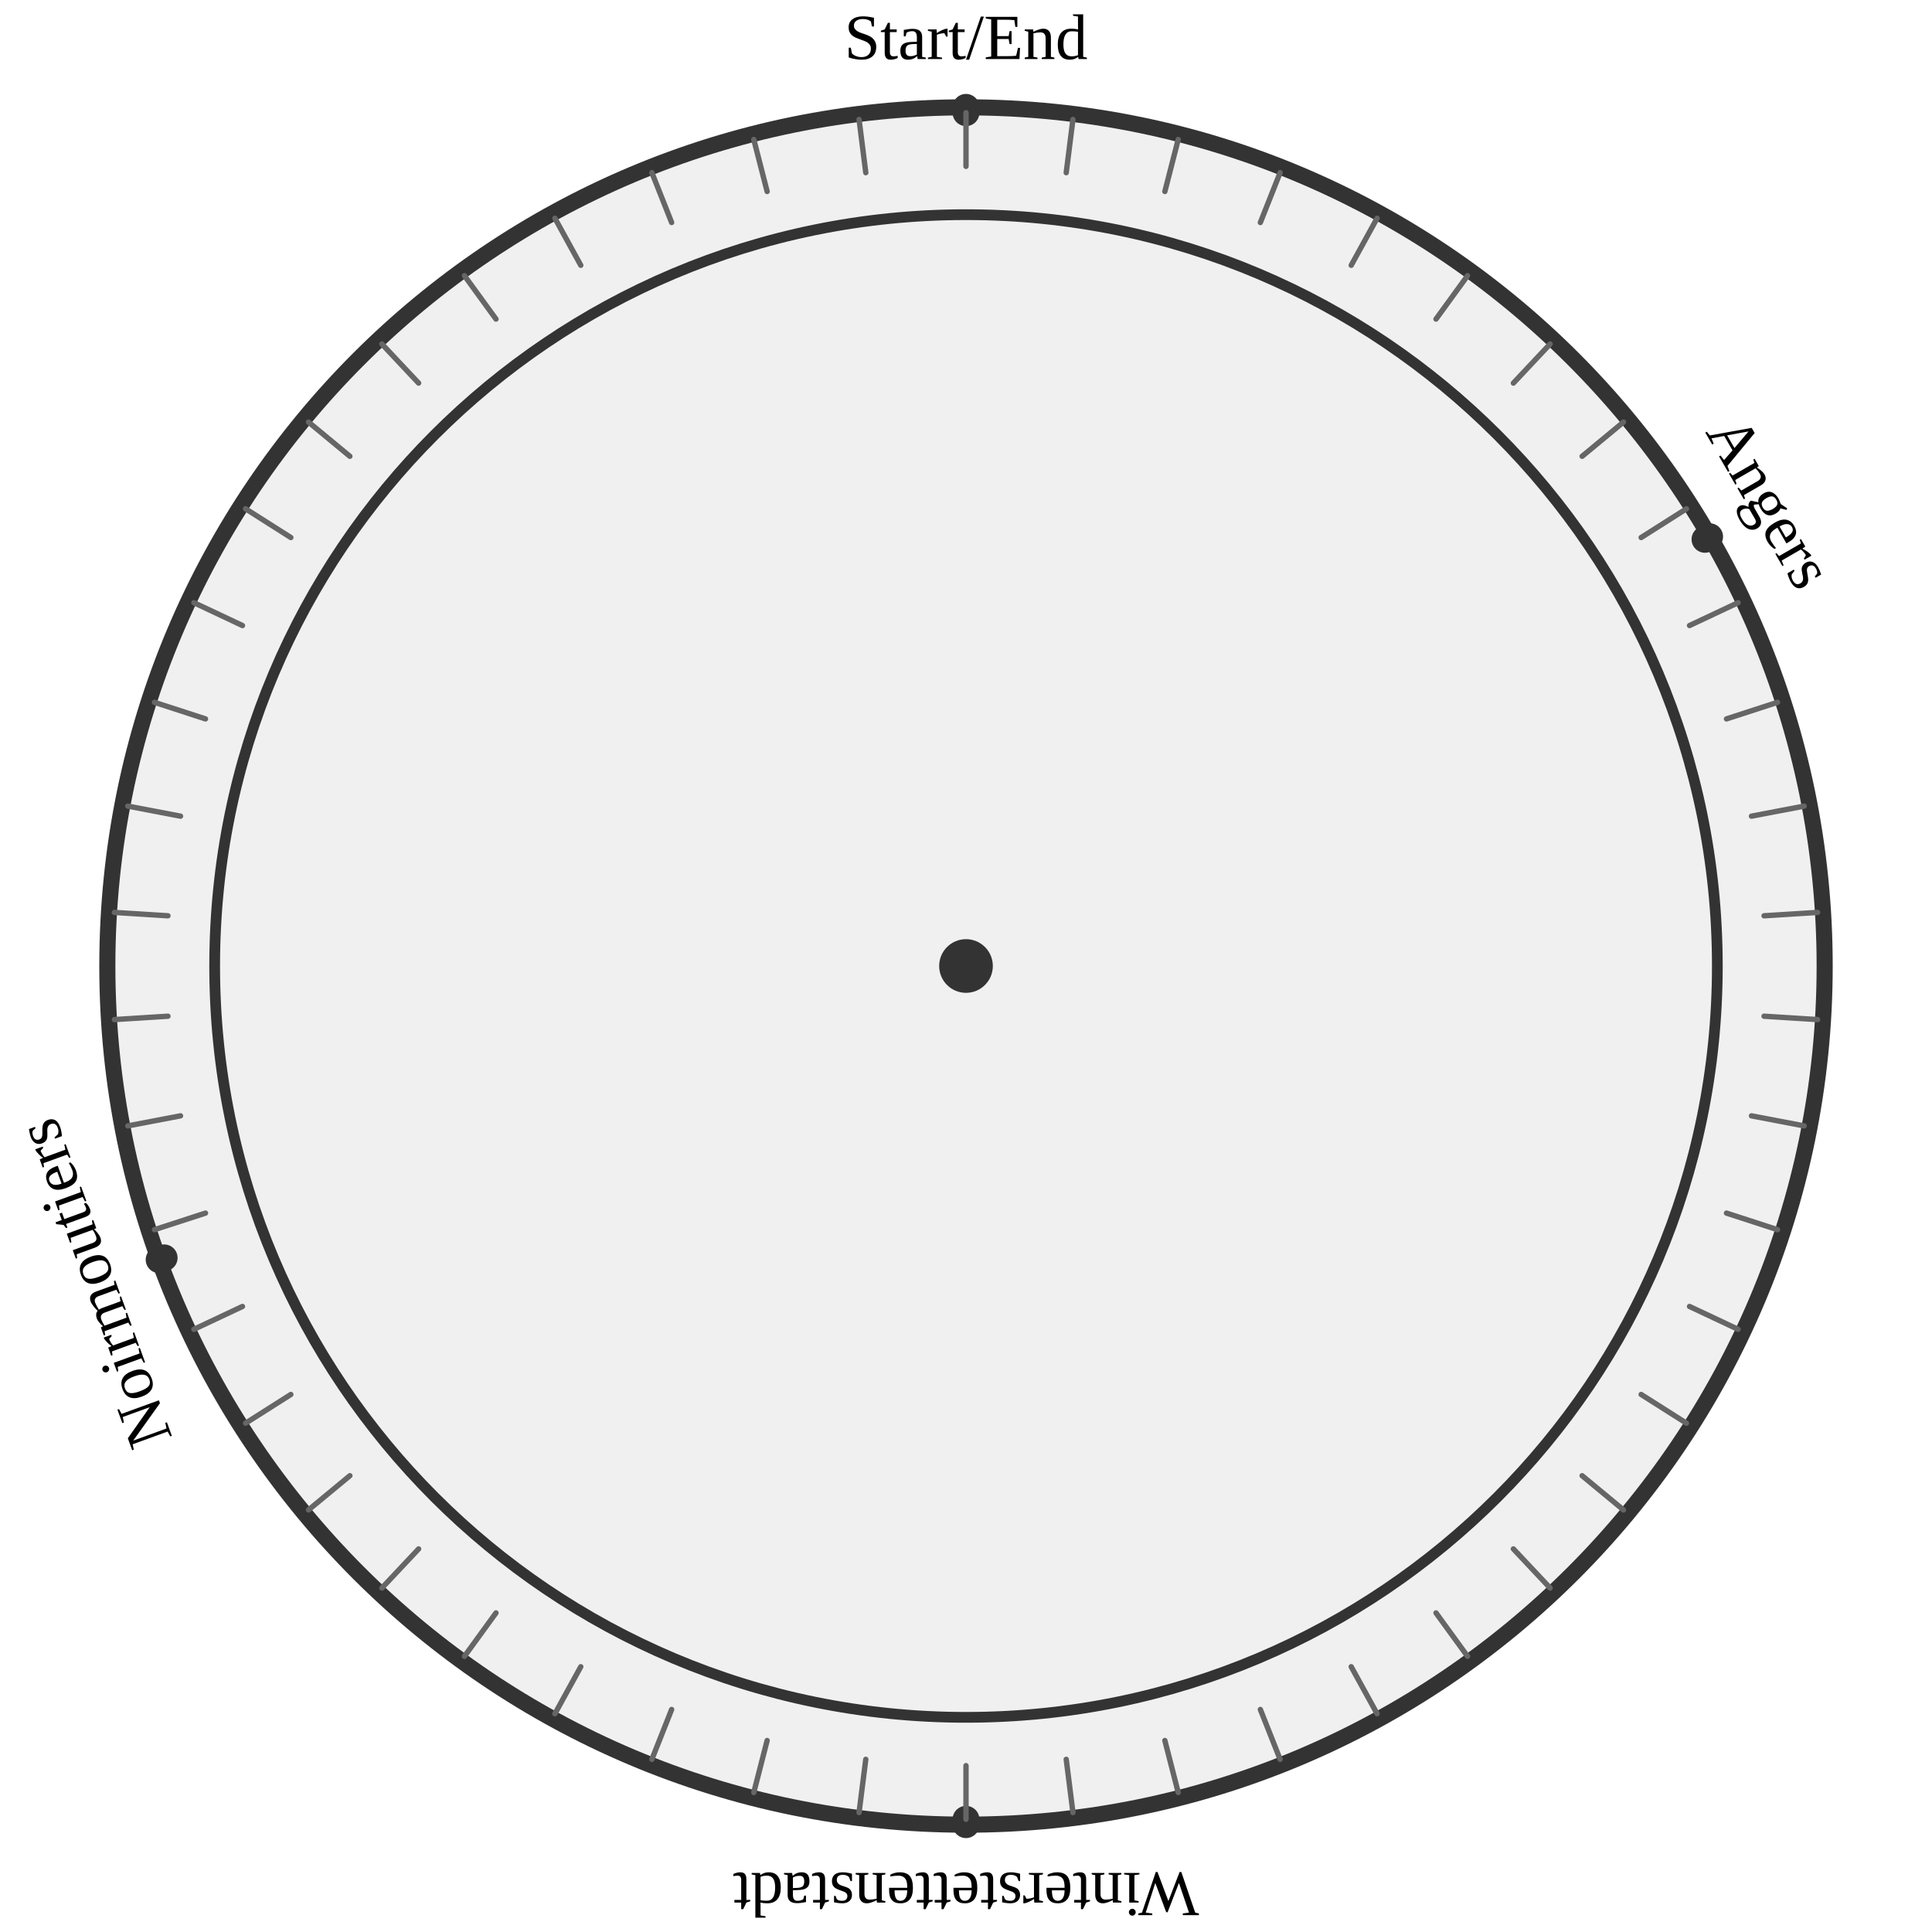
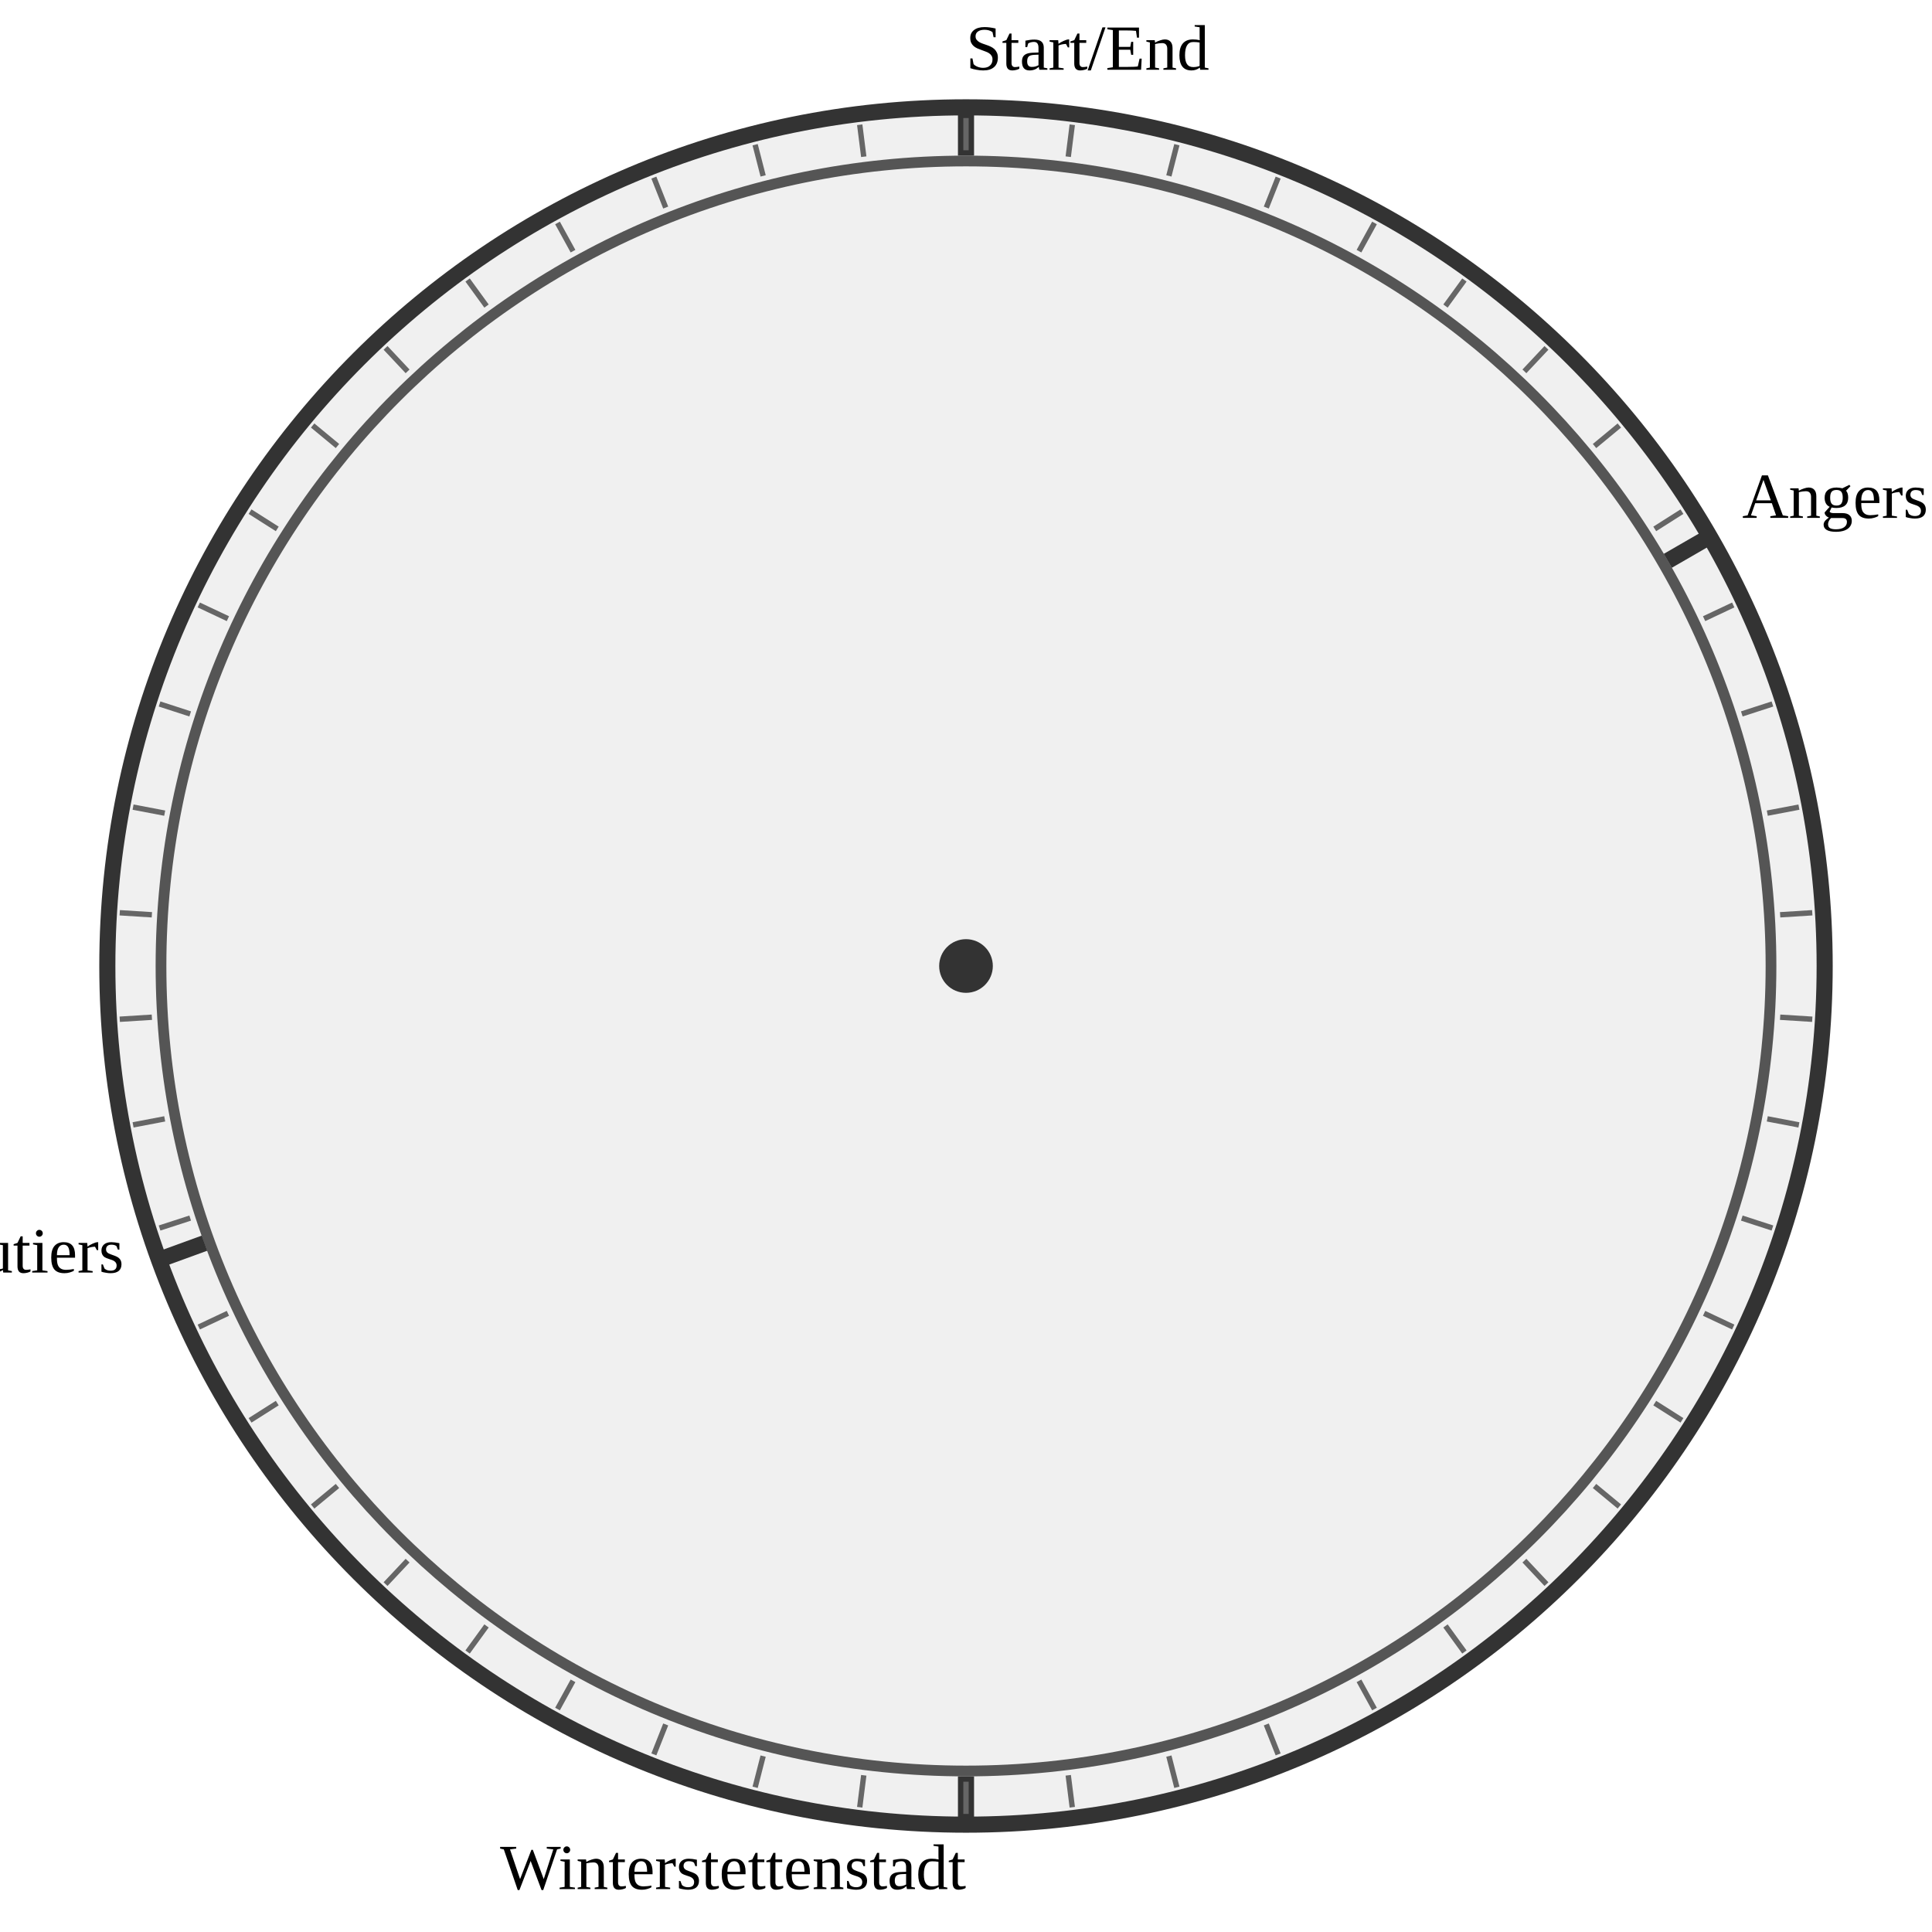
<svg xmlns="http://www.w3.org/2000/svg" height="360" viewBox="0 0 360 360" width="360">
  <g font-size="12" id="world" shape-rendering="geometricPrecision">
    <circle cx="180" cy="180" fill="#f0f0f0" r="160" stroke="#333" stroke-width="3" />
-     <circle cx="180" cy="180" fill="#f0f0f0" r="140" stroke="#333" stroke-width="2" />
-     <g transform="translate(180, 180)">
-       <path d="M0,-160 L0,-159" stroke="#333" stroke-linecap="round" stroke-width="5" transform="rotate(0)" />
-       <text text-anchor="middle" transform="rotate(0)" x="0" y="-169">
+     <circle cx="180" cy="180" fill="#f0f0f0" r="150" stroke="#555" stroke-width="2" />
+     <g>
+       <g transform="translate(180, 180)">
+         <path d="M0,-151 L0,-159" stroke="#333" stroke-width="3" transform="rotate(0)" />
+         <path d="M0,-151 L0,-159" stroke="#333" stroke-width="3" transform="rotate(60)" />
+         <path d="M0,-151 L0,-159" stroke="#333" stroke-width="3" transform="rotate(180)" />
+         <path d="M0,-151 L0,-159" stroke="#333" stroke-width="3" transform="rotate(250)" />
+         <path d="M0,-152 L0,-158" stroke="#666" stroke-width="1" transform="rotate(0)" />
+         <path d="M0,-152 L0,-158" stroke="#666" stroke-width="1" transform="rotate(7.2)" />
+         <path d="M0,-152 L0,-158" stroke="#666" stroke-width="1" transform="rotate(14.4)" />
+         <path d="M0,-152 L0,-158" stroke="#666" stroke-width="1" transform="rotate(21.6)" />
+         <path d="M0,-152 L0,-158" stroke="#666" stroke-width="1" transform="rotate(28.8)" />
+         <path d="M0,-152 L0,-158" stroke="#666" stroke-width="1" transform="rotate(36)" />
+         <path d="M0,-152 L0,-158" stroke="#666" stroke-width="1" transform="rotate(43.2)" />
+         <path d="M0,-152 L0,-158" stroke="#666" stroke-width="1" transform="rotate(50.4)" />
+         <path d="M0,-152 L0,-158" stroke="#666" stroke-width="1" transform="rotate(57.6)" />
+         <path d="M0,-152 L0,-158" stroke="#666" stroke-width="1" transform="rotate(64.8)" />
+         <path d="M0,-152 L0,-158" stroke="#666" stroke-width="1" transform="rotate(72)" />
+         <path d="M0,-152 L0,-158" stroke="#666" stroke-width="1" transform="rotate(79.2)" />
+         <path d="M0,-152 L0,-158" stroke="#666" stroke-width="1" transform="rotate(86.4)" />
+         <path d="M0,-152 L0,-158" stroke="#666" stroke-width="1" transform="rotate(93.6)" />
+         <path d="M0,-152 L0,-158" stroke="#666" stroke-width="1" transform="rotate(100.8)" />
+         <path d="M0,-152 L0,-158" stroke="#666" stroke-width="1" transform="rotate(108)" />
+         <path d="M0,-152 L0,-158" stroke="#666" stroke-width="1" transform="rotate(115.2)" />
+         <path d="M0,-152 L0,-158" stroke="#666" stroke-width="1" transform="rotate(122.4)" />
+         <path d="M0,-152 L0,-158" stroke="#666" stroke-width="1" transform="rotate(129.6)" />
+         <path d="M0,-152 L0,-158" stroke="#666" stroke-width="1" transform="rotate(136.8)" />
+         <path d="M0,-152 L0,-158" stroke="#666" stroke-width="1" transform="rotate(144)" />
+         <path d="M0,-152 L0,-158" stroke="#666" stroke-width="1" transform="rotate(151.2)" />
+         <path d="M0,-152 L0,-158" stroke="#666" stroke-width="1" transform="rotate(158.4)" />
+         <path d="M0,-152 L0,-158" stroke="#666" stroke-width="1" transform="rotate(165.6)" />
+         <path d="M0,-152 L0,-158" stroke="#666" stroke-width="1" transform="rotate(172.8)" />
+         <path d="M0,-152 L0,-158" stroke="#666" stroke-width="1" transform="rotate(180)" />
+         <path d="M0,-152 L0,-158" stroke="#666" stroke-width="1" transform="rotate(187.2)" />
+         <path d="M0,-152 L0,-158" stroke="#666" stroke-width="1" transform="rotate(194.4)" />
+         <path d="M0,-152 L0,-158" stroke="#666" stroke-width="1" transform="rotate(201.6)" />
+         <path d="M0,-152 L0,-158" stroke="#666" stroke-width="1" transform="rotate(208.8)" />
+         <path d="M0,-152 L0,-158" stroke="#666" stroke-width="1" transform="rotate(216)" />
+         <path d="M0,-152 L0,-158" stroke="#666" stroke-width="1" transform="rotate(223.2)" />
+         <path d="M0,-152 L0,-158" stroke="#666" stroke-width="1" transform="rotate(230.4)" />
+         <path d="M0,-152 L0,-158" stroke="#666" stroke-width="1" transform="rotate(237.6)" />
+         <path d="M0,-152 L0,-158" stroke="#666" stroke-width="1" transform="rotate(244.8)" />
+         <path d="M0,-152 L0,-158" stroke="#666" stroke-width="1" transform="rotate(252)" />
+         <path d="M0,-152 L0,-158" stroke="#666" stroke-width="1" transform="rotate(259.2)" />
+         <path d="M0,-152 L0,-158" stroke="#666" stroke-width="1" transform="rotate(266.4)" />
+         <path d="M0,-152 L0,-158" stroke="#666" stroke-width="1" transform="rotate(273.6)" />
+         <path d="M0,-152 L0,-158" stroke="#666" stroke-width="1" transform="rotate(280.8)" />
+         <path d="M0,-152 L0,-158" stroke="#666" stroke-width="1" transform="rotate(288)" />
+         <path d="M0,-152 L0,-158" stroke="#666" stroke-width="1" transform="rotate(295.2)" />
+         <path d="M0,-152 L0,-158" stroke="#666" stroke-width="1" transform="rotate(302.4)" />
+         <path d="M0,-152 L0,-158" stroke="#666" stroke-width="1" transform="rotate(309.6)" />
+         <path d="M0,-152 L0,-158" stroke="#666" stroke-width="1" transform="rotate(316.8)" />
+         <path d="M0,-152 L0,-158" stroke="#666" stroke-width="1" transform="rotate(324)" />
+         <path d="M0,-152 L0,-158" stroke="#666" stroke-width="1" transform="rotate(331.2)" />
+         <path d="M0,-152 L0,-158" stroke="#666" stroke-width="1" transform="rotate(338.4)" />
+         <path d="M0,-152 L0,-158" stroke="#666" stroke-width="1" transform="rotate(345.6)" />
+         <path d="M0,-152 L0,-158" stroke="#666" stroke-width="1" transform="rotate(352.8)" />
+       </g>
+       <g transform="translate(180, 180)">
+         <text text-anchor="start" x="0" y="-167">
Start/End
</text>
-       <path d="M0,-160 L0,-159" stroke="#333" stroke-linecap="round" stroke-width="5" transform="rotate(60)" />
-       <text text-anchor="middle" transform="rotate(60)" x="0" y="-169">
+         <text text-anchor="start" x="144.626" y="-83.5">
Angers
</text>
-       <path d="M0,-160 L0,-159" stroke="#333" stroke-linecap="round" stroke-width="5" transform="rotate(180)" />
-       <text text-anchor="middle" transform="rotate(180)" x="0" y="-169">
+         <text text-anchor="end" x="0" y="172">
Winterstettenstadt
</text>
-       <path d="M0,-160 L0,-159" stroke="#333" stroke-linecap="round" stroke-width="5" transform="rotate(250)" />
-       <text text-anchor="middle" transform="rotate(250)" x="0" y="-169">
+         <text text-anchor="end" x="-156.929" y="57.117">
Noirmoutiers
</text>
-       <path d="M0,-149 L0,-159" stroke="#666" stroke-linecap="round" stroke-width="1" transform="rotate(0)" />
-       <path d="M0,-149 L0,-159" stroke="#666" stroke-linecap="round" stroke-width="1" transform="rotate(7.2)" />
-       <path d="M0,-149 L0,-159" stroke="#666" stroke-linecap="round" stroke-width="1" transform="rotate(14.4)" />
-       <path d="M0,-149 L0,-159" stroke="#666" stroke-linecap="round" stroke-width="1" transform="rotate(21.6)" />
-       <path d="M0,-149 L0,-159" stroke="#666" stroke-linecap="round" stroke-width="1" transform="rotate(28.8)" />
-       <path d="M0,-149 L0,-159" stroke="#666" stroke-linecap="round" stroke-width="1" transform="rotate(36)" />
-       <path d="M0,-149 L0,-159" stroke="#666" stroke-linecap="round" stroke-width="1" transform="rotate(43.2)" />
-       <path d="M0,-149 L0,-159" stroke="#666" stroke-linecap="round" stroke-width="1" transform="rotate(50.4)" />
-       <path d="M0,-149 L0,-159" stroke="#666" stroke-linecap="round" stroke-width="1" transform="rotate(57.6)" />
-       <path d="M0,-149 L0,-159" stroke="#666" stroke-linecap="round" stroke-width="1" transform="rotate(64.8)" />
-       <path d="M0,-149 L0,-159" stroke="#666" stroke-linecap="round" stroke-width="1" transform="rotate(72)" />
-       <path d="M0,-149 L0,-159" stroke="#666" stroke-linecap="round" stroke-width="1" transform="rotate(79.2)" />
-       <path d="M0,-149 L0,-159" stroke="#666" stroke-linecap="round" stroke-width="1" transform="rotate(86.4)" />
-       <path d="M0,-149 L0,-159" stroke="#666" stroke-linecap="round" stroke-width="1" transform="rotate(93.6)" />
-       <path d="M0,-149 L0,-159" stroke="#666" stroke-linecap="round" stroke-width="1" transform="rotate(100.8)" />
-       <path d="M0,-149 L0,-159" stroke="#666" stroke-linecap="round" stroke-width="1" transform="rotate(108)" />
-       <path d="M0,-149 L0,-159" stroke="#666" stroke-linecap="round" stroke-width="1" transform="rotate(115.2)" />
-       <path d="M0,-149 L0,-159" stroke="#666" stroke-linecap="round" stroke-width="1" transform="rotate(122.4)" />
-       <path d="M0,-149 L0,-159" stroke="#666" stroke-linecap="round" stroke-width="1" transform="rotate(129.6)" />
-       <path d="M0,-149 L0,-159" stroke="#666" stroke-linecap="round" stroke-width="1" transform="rotate(136.8)" />
-       <path d="M0,-149 L0,-159" stroke="#666" stroke-linecap="round" stroke-width="1" transform="rotate(144)" />
-       <path d="M0,-149 L0,-159" stroke="#666" stroke-linecap="round" stroke-width="1" transform="rotate(151.2)" />
-       <path d="M0,-149 L0,-159" stroke="#666" stroke-linecap="round" stroke-width="1" transform="rotate(158.4)" />
-       <path d="M0,-149 L0,-159" stroke="#666" stroke-linecap="round" stroke-width="1" transform="rotate(165.6)" />
-       <path d="M0,-149 L0,-159" stroke="#666" stroke-linecap="round" stroke-width="1" transform="rotate(172.8)" />
-       <path d="M0,-149 L0,-159" stroke="#666" stroke-linecap="round" stroke-width="1" transform="rotate(180)" />
-       <path d="M0,-149 L0,-159" stroke="#666" stroke-linecap="round" stroke-width="1" transform="rotate(187.2)" />
-       <path d="M0,-149 L0,-159" stroke="#666" stroke-linecap="round" stroke-width="1" transform="rotate(194.4)" />
-       <path d="M0,-149 L0,-159" stroke="#666" stroke-linecap="round" stroke-width="1" transform="rotate(201.6)" />
-       <path d="M0,-149 L0,-159" stroke="#666" stroke-linecap="round" stroke-width="1" transform="rotate(208.8)" />
-       <path d="M0,-149 L0,-159" stroke="#666" stroke-linecap="round" stroke-width="1" transform="rotate(216)" />
-       <path d="M0,-149 L0,-159" stroke="#666" stroke-linecap="round" stroke-width="1" transform="rotate(223.2)" />
-       <path d="M0,-149 L0,-159" stroke="#666" stroke-linecap="round" stroke-width="1" transform="rotate(230.4)" />
-       <path d="M0,-149 L0,-159" stroke="#666" stroke-linecap="round" stroke-width="1" transform="rotate(237.6)" />
-       <path d="M0,-149 L0,-159" stroke="#666" stroke-linecap="round" stroke-width="1" transform="rotate(244.8)" />
-       <path d="M0,-149 L0,-159" stroke="#666" stroke-linecap="round" stroke-width="1" transform="rotate(252)" />
-       <path d="M0,-149 L0,-159" stroke="#666" stroke-linecap="round" stroke-width="1" transform="rotate(259.2)" />
-       <path d="M0,-149 L0,-159" stroke="#666" stroke-linecap="round" stroke-width="1" transform="rotate(266.4)" />
-       <path d="M0,-149 L0,-159" stroke="#666" stroke-linecap="round" stroke-width="1" transform="rotate(273.6)" />
-       <path d="M0,-149 L0,-159" stroke="#666" stroke-linecap="round" stroke-width="1" transform="rotate(280.8)" />
-       <path d="M0,-149 L0,-159" stroke="#666" stroke-linecap="round" stroke-width="1" transform="rotate(288)" />
-       <path d="M0,-149 L0,-159" stroke="#666" stroke-linecap="round" stroke-width="1" transform="rotate(295.2)" />
-       <path d="M0,-149 L0,-159" stroke="#666" stroke-linecap="round" stroke-width="1" transform="rotate(302.4)" />
-       <path d="M0,-149 L0,-159" stroke="#666" stroke-linecap="round" stroke-width="1" transform="rotate(309.6)" />
-       <path d="M0,-149 L0,-159" stroke="#666" stroke-linecap="round" stroke-width="1" transform="rotate(316.8)" />
-       <path d="M0,-149 L0,-159" stroke="#666" stroke-linecap="round" stroke-width="1" transform="rotate(324)" />
-       <path d="M0,-149 L0,-159" stroke="#666" stroke-linecap="round" stroke-width="1" transform="rotate(331.2)" />
-       <path d="M0,-149 L0,-159" stroke="#666" stroke-linecap="round" stroke-width="1" transform="rotate(338.4)" />
-       <path d="M0,-149 L0,-159" stroke="#666" stroke-linecap="round" stroke-width="1" transform="rotate(345.6)" />
-       <path d="M0,-149 L0,-159" stroke="#666" stroke-linecap="round" stroke-width="1" transform="rotate(352.8)" />
+       </g>
    </g>
    <circle cx="180" cy="180" fill="#333" r="5" />
  </g>
</svg>
